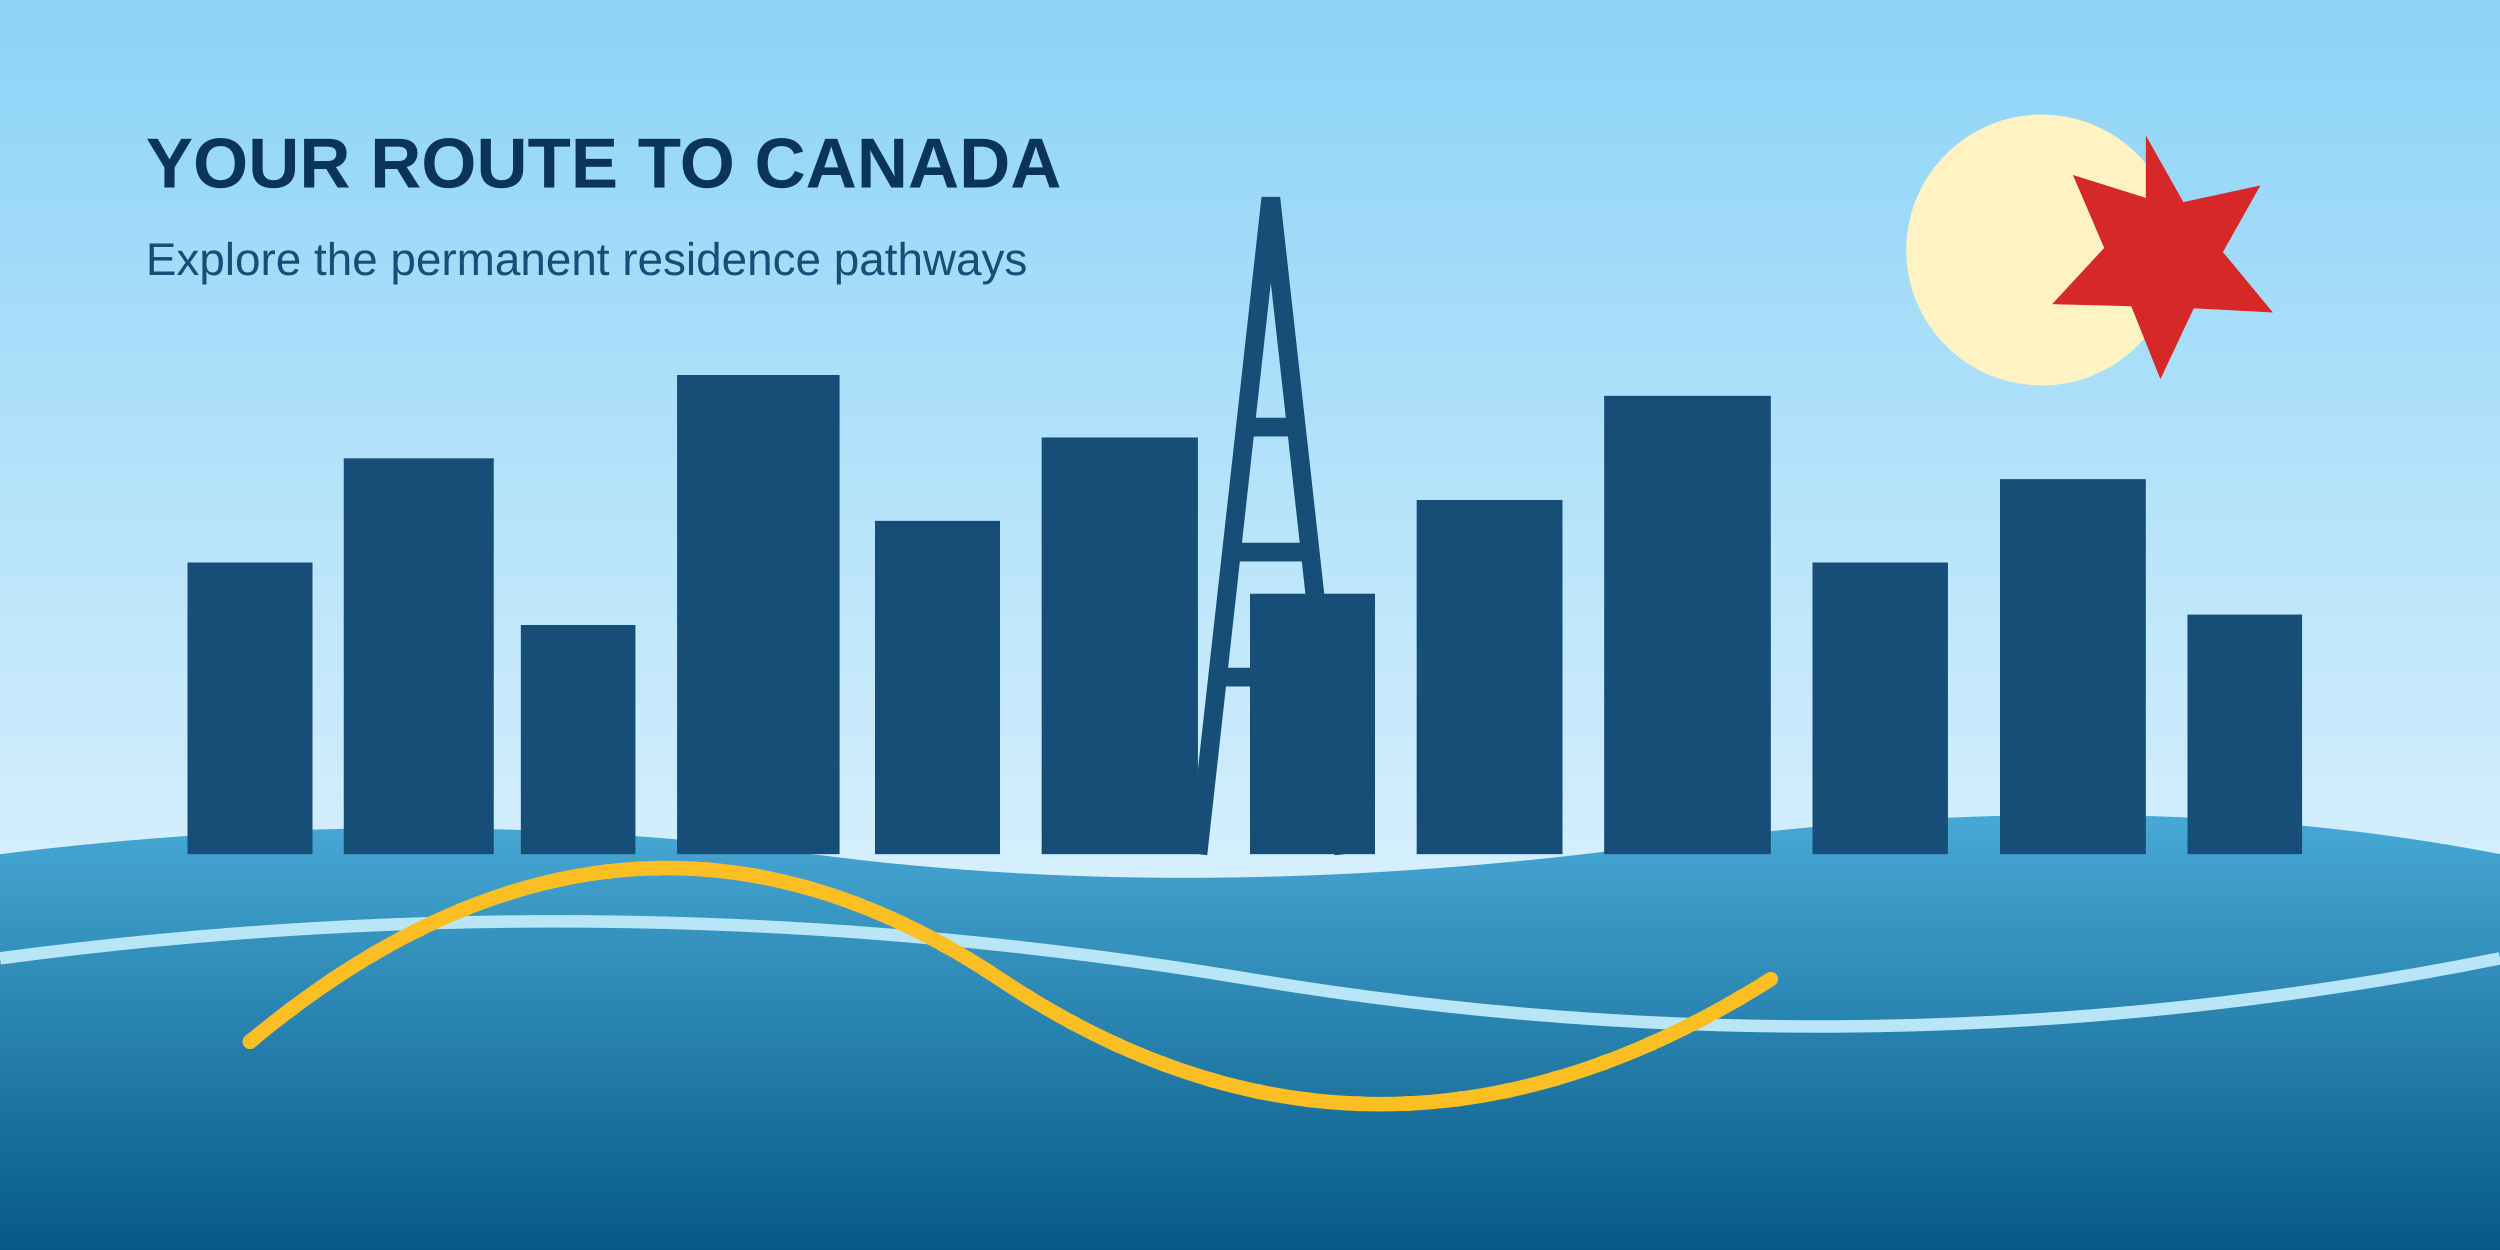
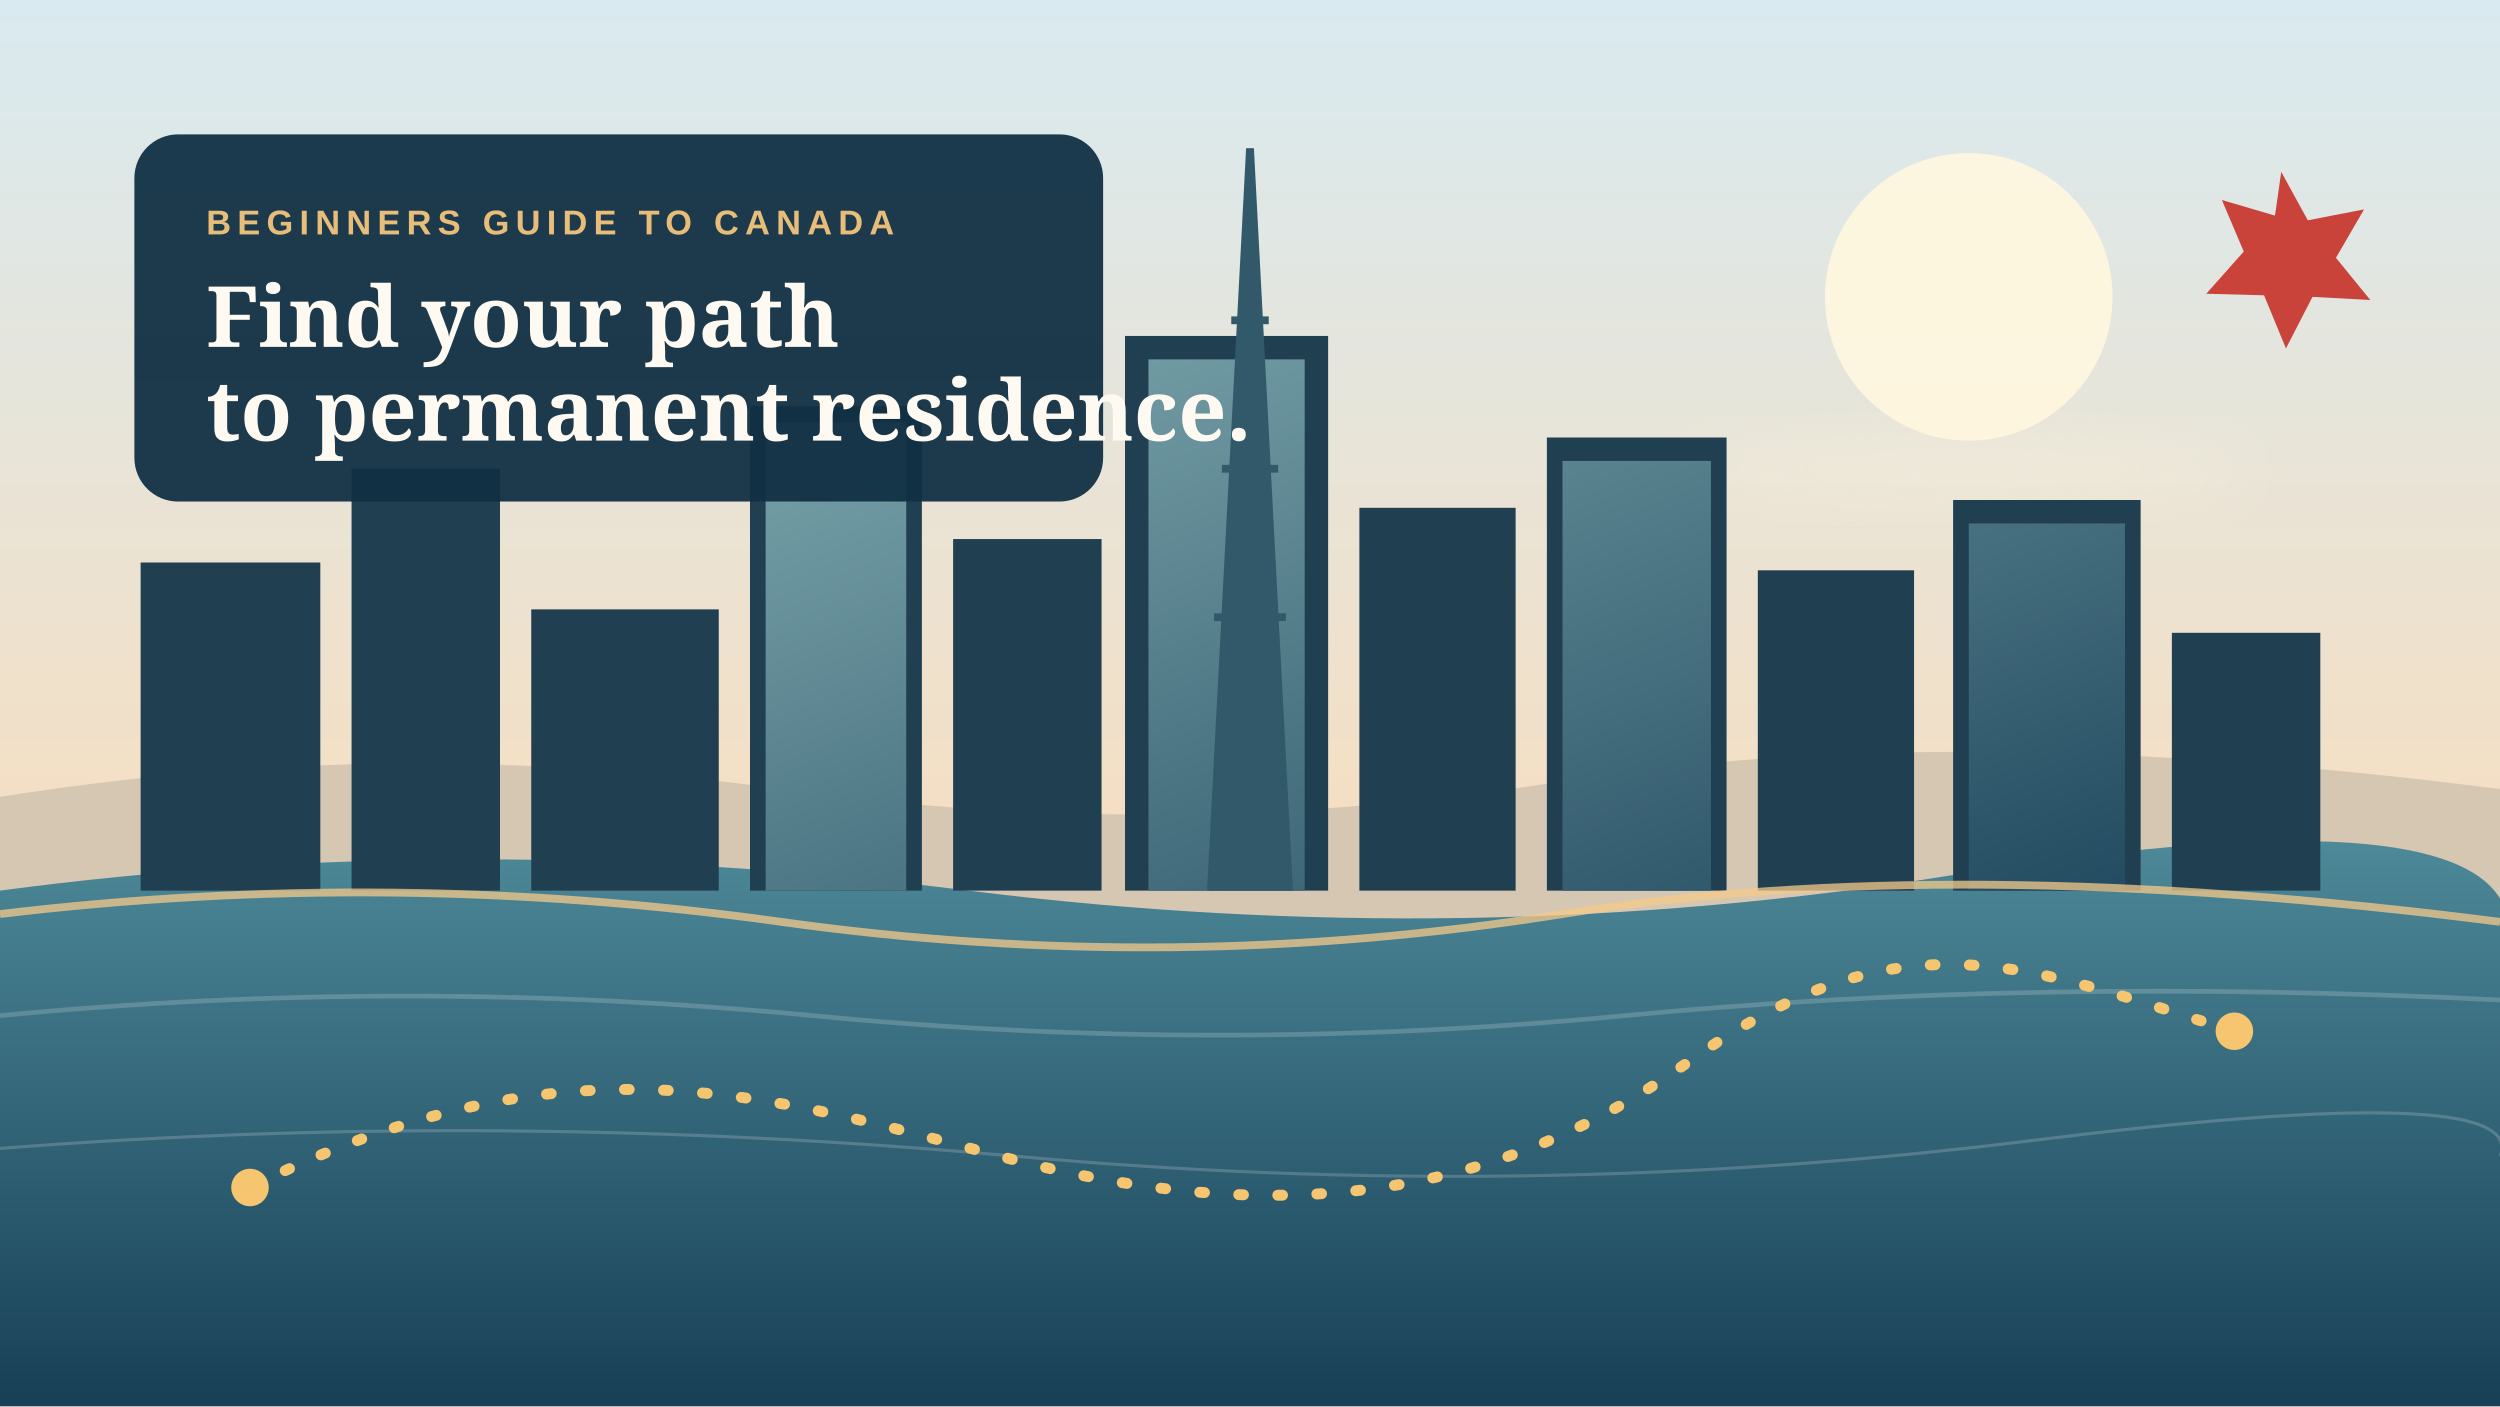
- <svg xmlns="http://www.w3.org/2000/svg" viewBox="0 0 1200 600" role="img" aria-labelledby="t d">
+ <svg xmlns="http://www.w3.org/2000/svg" viewBox="0 0 1600 900" role="img" aria-labelledby="title desc">
  <defs>
    <linearGradient id="sky" x2="0" y2="1">
-       <stop stop-color="#8bd3f7" />
-       <stop offset="1" stop-color="#f5fbff" />
+       <stop stop-color="#d9eaf0" />
+       <stop offset=".58" stop-color="#f4dfc4" />
+       <stop offset="1" stop-color="#f8f0e5" />
    </linearGradient>
    <linearGradient id="water" x2="0" y2="1">
-       <stop stop-color="#48a9d6" />
-       <stop offset="1" stop-color="#075985" />
+       <stop stop-color="#4d8998" />
+       <stop offset="1" stop-color="#173f56" />
    </linearGradient>
+     <linearGradient id="glass" x2="1" y2="1">
+       <stop stop-color="#7da7ad" />
+       <stop offset="1" stop-color="#234b61" />
+     </linearGradient>
+     <filter id="shadow">
+       <feGaussianBlur stdDeviation="18" />
+     </filter>
  </defs>
-   <rect width="1200" height="600" fill="url(#sky)" />
-   <circle cx="980" cy="120" r="65" fill="#fff3c4" />
-   <path d="M0 410 Q200 385 390 410 T800 405 T1200 410 V600 H0Z" fill="url(#water)" />
-   <g fill="#164e78">
-     <path d="M90 410V270h60v140M165 410V220h72v190M250 410V300h55v110M325 410V180h78v230M420 410V250h60v160M500 410V210h75v200M600 410V285h60v125M680 410V240h70v170M770 410V190h80v220M870 410V270h65v140M960 410V230h70v180M1050 410V295h55v115" />
+   <rect width="1600" height="900" fill="url(#sky)" />
+   <circle cx="1260" cy="190" r="92" fill="#fff7df" opacity=".9" />
+   <ellipse cx="1260" cy="300" rx="180" ry="30" fill="#fff7df" opacity=".24" filter="url(#shadow)" />
+   <path d="M0 510Q250 470 500 505T1000 500T1600 505V900H0Z" fill="#d6c7b3" />
+   <path d="M0 570Q300 530 620 570T1250 560T1600 575V900H0Z" fill="url(#water)" />
+   <g opacity=".18" fill="#fff">
+     <path d="M0 650Q260 625 520 650T1040 650T1600 640" stroke="#fff" stroke-width="3" fill="none" />
+     <path d="M0 735Q320 710 650 740T1300 730T1600 740" stroke="#fff" stroke-width="2" fill="none" />
  </g>
-   <path d="M575 410L610 95l35 315M598 205h24M592 265h36M586 325h48" stroke="#164e78" stroke-width="9" fill="none" />
-   <path d="M0 460 Q300 420 600 470 T1200 460" stroke="#b8e6f7" stroke-width="6" fill="none" />
-   <g fill="none" stroke="#fbbf24" stroke-width="7" stroke-linecap="round">
-     <path d="M120 500Q300 350 480 470T850 470" />
-     <path d="M120 500Q300 350 480 470T850 470" stroke-dasharray="2 22" />
+   <g fill="#203f50">
+     <path d="M90 570V360h115v210zM225 570V300h95v270zM340 570V390h120v180zM480 570V260h110v310zM610 570V345h95v225zM720 570V215h130v355zM870 570V325h100v245zM990 570V280h115v290zM1125 570V365h100v205zM1250 570V320h120v250zM1390 570V405h95v165z" />
  </g>
-   <path d="M1030 65l18 32 37-8-18 32 24 29-38-2-16 34-14-35-38-1 25-27-15-35 35 11z" fill="#d62828" />
-   <text x="70" y="90" font-family="Arial,sans-serif" font-size="34" font-weight="700" fill="#0b3558">YOUR ROUTE TO CANADA</text>
-   <text x="70" y="132" font-family="Arial,sans-serif" font-size="22" fill="#164e78">Explore the permanent residence pathways</text>
+   <g fill="url(#glass)">
+     <path d="M490 570V270h90v300zM735 570V230h100v340zM1000 570V295h95v275zM1260 570V335h100v235z" />
+   </g>
+   <path d="M775 570L800 95l25 475M788 205h24M782 300h36M777 395h46" fill="#31596a" stroke="#31596a" stroke-width="5" />
+   <path d="M0 585Q250 555 500 590T1000 585T1600 590" stroke="#f4c98a" stroke-width="5" fill="none" opacity=".75" />
+   <path d="M160 760C360 660 490 700 640 740S940 780 1080 680S1300 620 1430 660" fill="none" stroke="#f6c56f" stroke-width="7" stroke-linecap="round" stroke-dasharray="3 22" />
+   <circle cx="160" cy="760" r="12" fill="#f6c56f" />
+   <circle cx="1430" cy="660" r="12" fill="#f6c56f" />
+   <rect x="86" y="86" width="620" height="235" rx="28" fill="#102f43" opacity=".94" />
+   <text x="132" y="150" fill="#e7bd79" font-family="Arial,sans-serif" font-size="22" font-weight="700" letter-spacing="4">BEGINNERS GUIDE TO CANADA</text>
+   <text x="132" y="222" fill="#fffaf1" font-family="Georgia,serif" font-size="54" font-weight="700">Find your path</text>
+   <text x="132" y="282" fill="#fffaf1" font-family="Georgia,serif" font-size="54" font-weight="700">to permanent residence.</text>
+   <path d="M1460 110l17 31 36-7-18 31 22 27-37-2-17 33-14-34-37-1 24-27-14-33 34 10z" fill="#c9433b" />
</svg>
